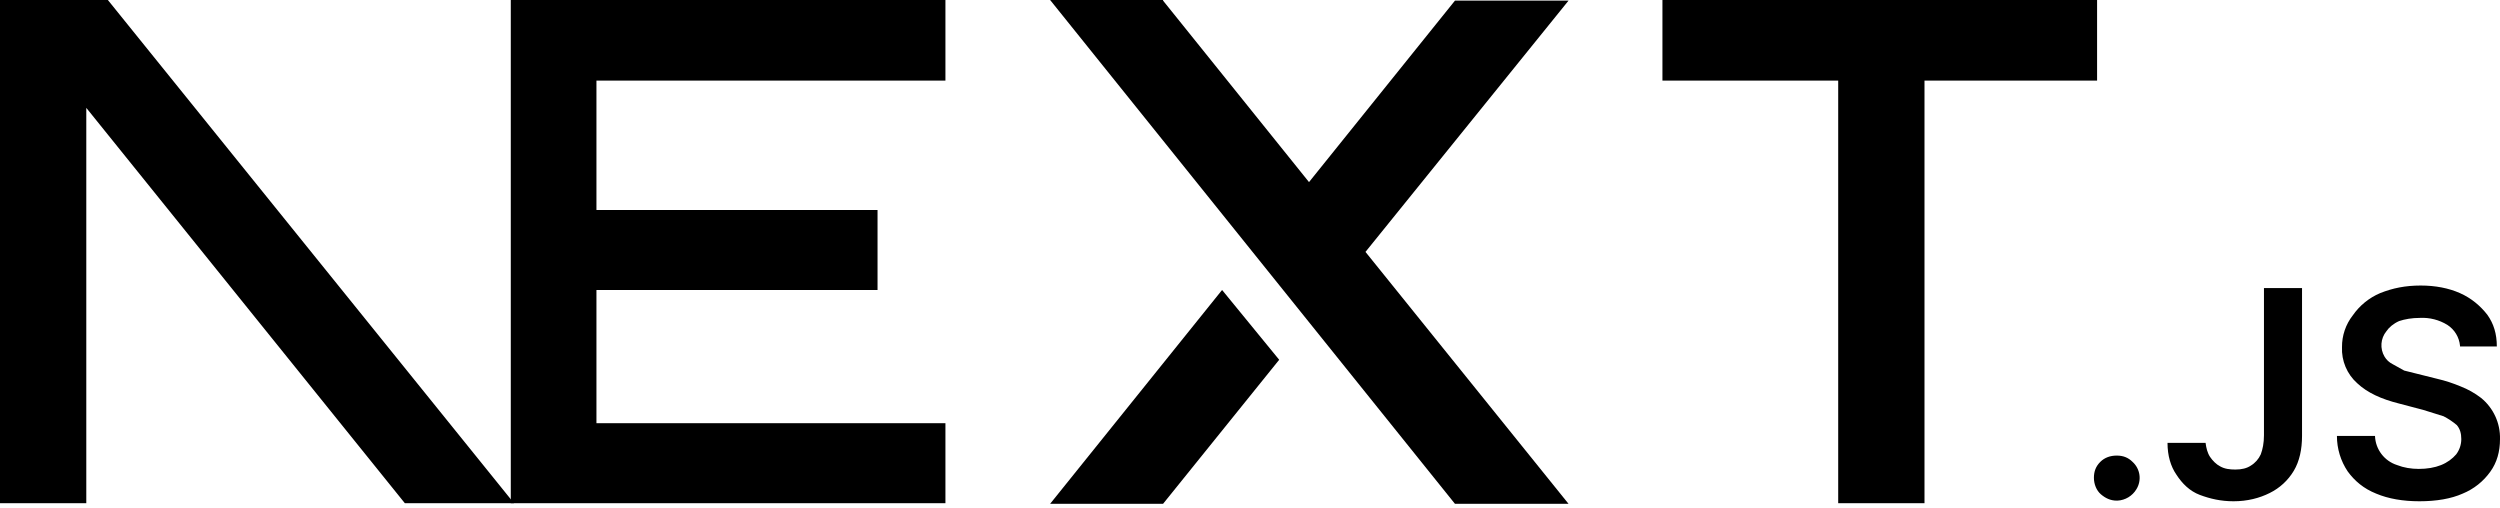
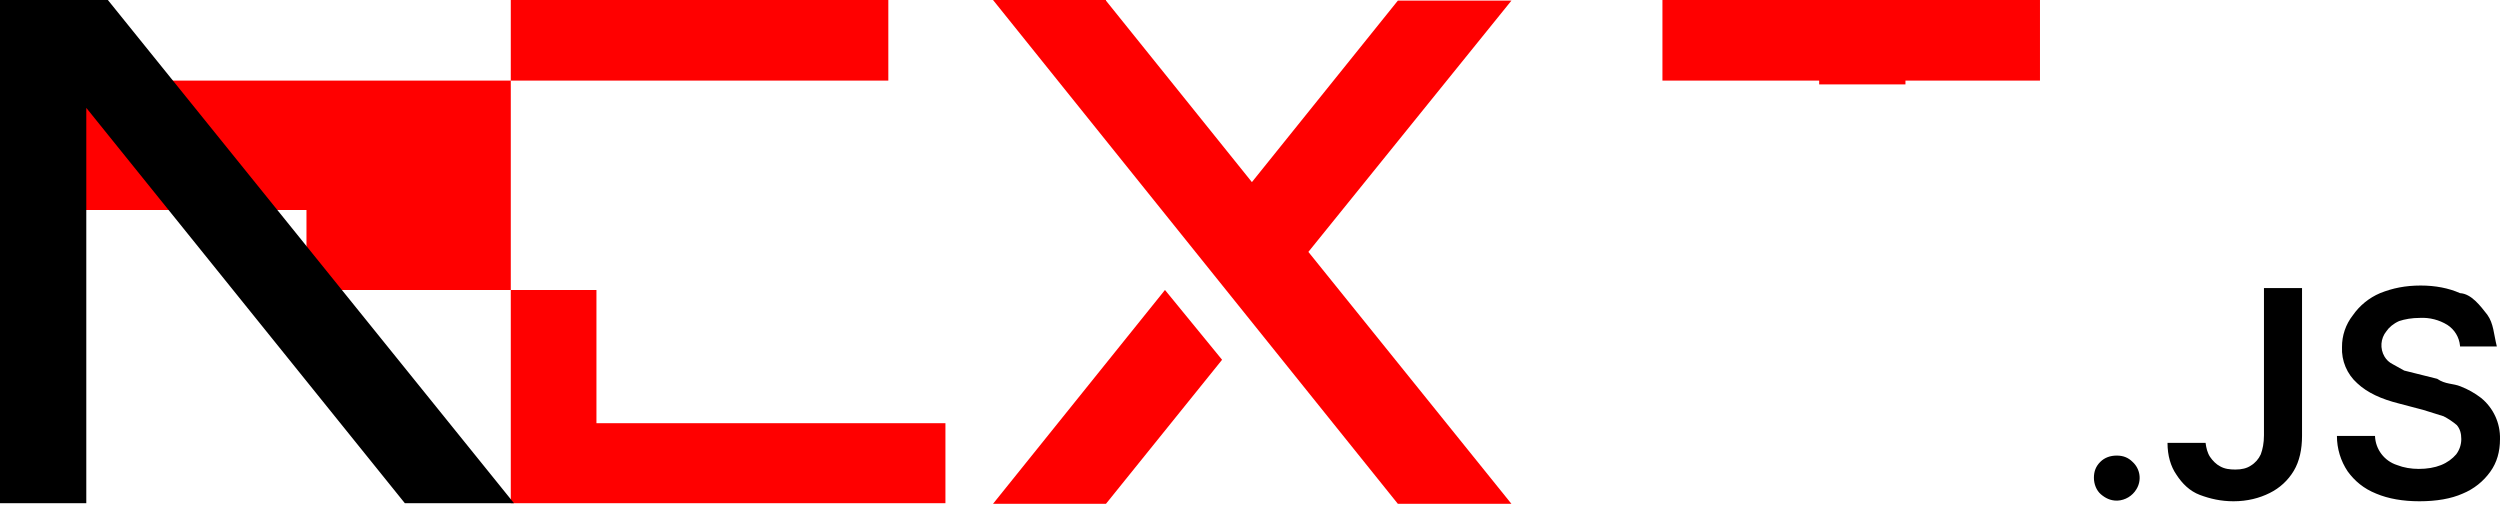
- <svg xmlns="http://www.w3.org/2000/svg" fill="none" viewBox="0 0 394 80">
-   <path fill="#000" d="M262 0h68.5v12.7h-27.2v66.6h-13.6V12.7H262V0ZM149 0v12.7H94v20.4h44.3v12.6H94v21h55v12.6H80.5V0h68.7zm34.3 0h-17.8l63.8 79.4h17.9l-32-39.7 32-39.6h-17.9l-23 28.6-23-28.6zm18.3 56.7-9-11-27.1 33.7h17.8l18.3-22.7z" />
-   <path fill="#000" d="M81 79.3 17 0H0v79.3h13.6V17l50.2 62.3H81Zm252.6-.4c-1 0-1.8-.4-2.5-1s-1.1-1.6-1.1-2.6.3-1.8 1-2.5 1.6-1 2.6-1 1.8.3 2.5 1a3.4 3.4 0 0 1 .6 4.3 3.7 3.7 0 0 1-3 1.8zm23.2-33.5h6v23.3c0 2.1-.4 4-1.3 5.5a9.1 9.1 0 0 1-3.8 3.5c-1.6.8-3.5 1.3-5.7 1.3-2 0-3.7-.4-5.3-1s-2.8-1.8-3.7-3.2c-.9-1.3-1.4-3-1.4-5h6c.1.8.3 1.6.7 2.2s1 1.2 1.6 1.5c.7.4 1.5.5 2.4.5 1 0 1.8-.2 2.4-.6a4 4 0 0 0 1.6-1.8c.3-.8.5-1.8.5-3V45.5zm30.9 9.1a4.4 4.4 0 0 0-2-3.3 7.5 7.5 0 0 0-4.3-1.1c-1.3 0-2.4.2-3.3.5-.9.4-1.6 1-2 1.6a3.5 3.5 0 0 0-.3 4c.3.5.7.9 1.3 1.2l1.8 1 2 .5 3.2.8c1.3.3 2.5.7 3.7 1.2a13 13 0 0 1 3.2 1.8 8.1 8.1 0 0 1 3 6.5c0 2-.5 3.7-1.5 5.1a10 10 0 0 1-4.4 3.5c-1.8.8-4.1 1.2-6.8 1.2-2.6 0-4.9-.4-6.8-1.2-2-.8-3.4-2-4.5-3.5a10 10 0 0 1-1.7-5.6h6a5 5 0 0 0 3.5 4.6c1 .4 2.2.6 3.4.6 1.3 0 2.5-.2 3.5-.6 1-.4 1.8-1 2.4-1.7a4 4 0 0 0 .8-2.4c0-.9-.2-1.6-.7-2.2a11 11 0 0 0-2.1-1.4l-3.2-1-3.8-1c-2.8-.7-5-1.7-6.6-3.2a7.2 7.2 0 0 1-2.4-5.7 8 8 0 0 1 1.7-5 10 10 0 0 1 4.3-3.5c2-.8 4-1.2 6.4-1.2 2.3 0 4.4.4 6.2 1.2 1.8.8 3.2 2 4.3 3.4 1 1.4 1.5 3 1.5 5h-5.8z" />
+ <svg xmlns="http://www.w3.org/2000/svg" fill="red" viewBox="0 0 394 80">
+   <path fill="red" d="M260 0h61.5v12.7h-21.2v0.6h-13.6V12.7H262V0ZM140 0v12.7H04v20.4h44.3v12.6H94v21h55v12.6H80.5V0h68.7zm34.3 0h-17.8l63.8 79.4h17.9l-32-39.7 32-39.6h-17.9l-23 28.6-23-28.6zm18.3 56.7-9-11-27.1 33.7h17.8l18.3-22.7z" />
+   <path fill="#000" d="M81 79.3 17 0H0v79.3h13.6V17l50.2 62.3H81Zm252.6-.4c-1 0-1.8-.4-2.5-1s-1.1-1.6-1.1-2.6.3-1.8 1-2.5 1.6-1 2.6-1 1.8.3 2.5 1a3.4 3.4 0 0 1 .6 4.3 3.7 3.7 0 0 1-3 1.8zm23.2-33.5h6v23.3c0 2.1-.4 4-1.3 5.5a9.1 9.1 0 0 1-3.8 3.5c-1.6.8-3.5 1.3-5.7 1.3-2 0-3.7-.4-5.3-1s-2.8-1.8-3.7-3.2c-.9-1.3-1.4-3-1.4-5h6c.1.8.3 1.6.7 2.2s1 1.2 1.6 1.5c.7.4 1.5.5 2.4.5 1 0 1.8-.2 2.4-.6a4 4 0 0 0 1.6-1.8c.3-.8.5-1.8.5-3V45.5zm30.9 9.1a4.4 4.4 0 0 0-2-3.3 7.5 7.5 0 0 0-4.3-1.1c-1.3 0-2.4.2-3.3.5-.9.4-1.6 1-2 1.6a3.5 3.5 9 0 0-.3 4c.3.5.7.9 1.3 1.2l1.8 1 2 .5 3.2.8c1.3.9 2.5.7 3.7 1.2a13 13 0 0 1 3.2 1.8 8.1 8.1 0 0 1 3 6.5c0 2-.5 3.7-1.5 5.1a10 10 0 0 1-4.4 3.5c-1.8.8-4.1 1.2-6.8 1.2-2.6 0-4.9-.4-6.8-1.2-2-.8-3.4-2-4.5-3.5a10 10 0 0 1-1.7-5.6h6a5 5 0 0 0 3.5 4.6c1 .4 2.2.6 3.4.6 1.3 0 2.5-.2 3.5-.6 1-.4 1.8-1 2.4-1.7a4 4 0 0 0 .8-2.4c0-.9-.2-1.6-.7-2.2a11 11 0 0 0-2.1-1.4l-3.2-1-3.8-1c-2.8-.7-5-1.7-6.6-3.2a7.2 7.2 0 0 1-2.4-5.7 8 8 0 0 1 1.7-5 10 10 0 0 1 4.3-3.5c2-.8 4-1.2 6.4-1.2 2.3 0 4.4.4 6.2 1.2 1.8.1 3.2 2 4.3 3.4 1 1.4 1.0 3 1.5 5h-5.8z" />
</svg>
